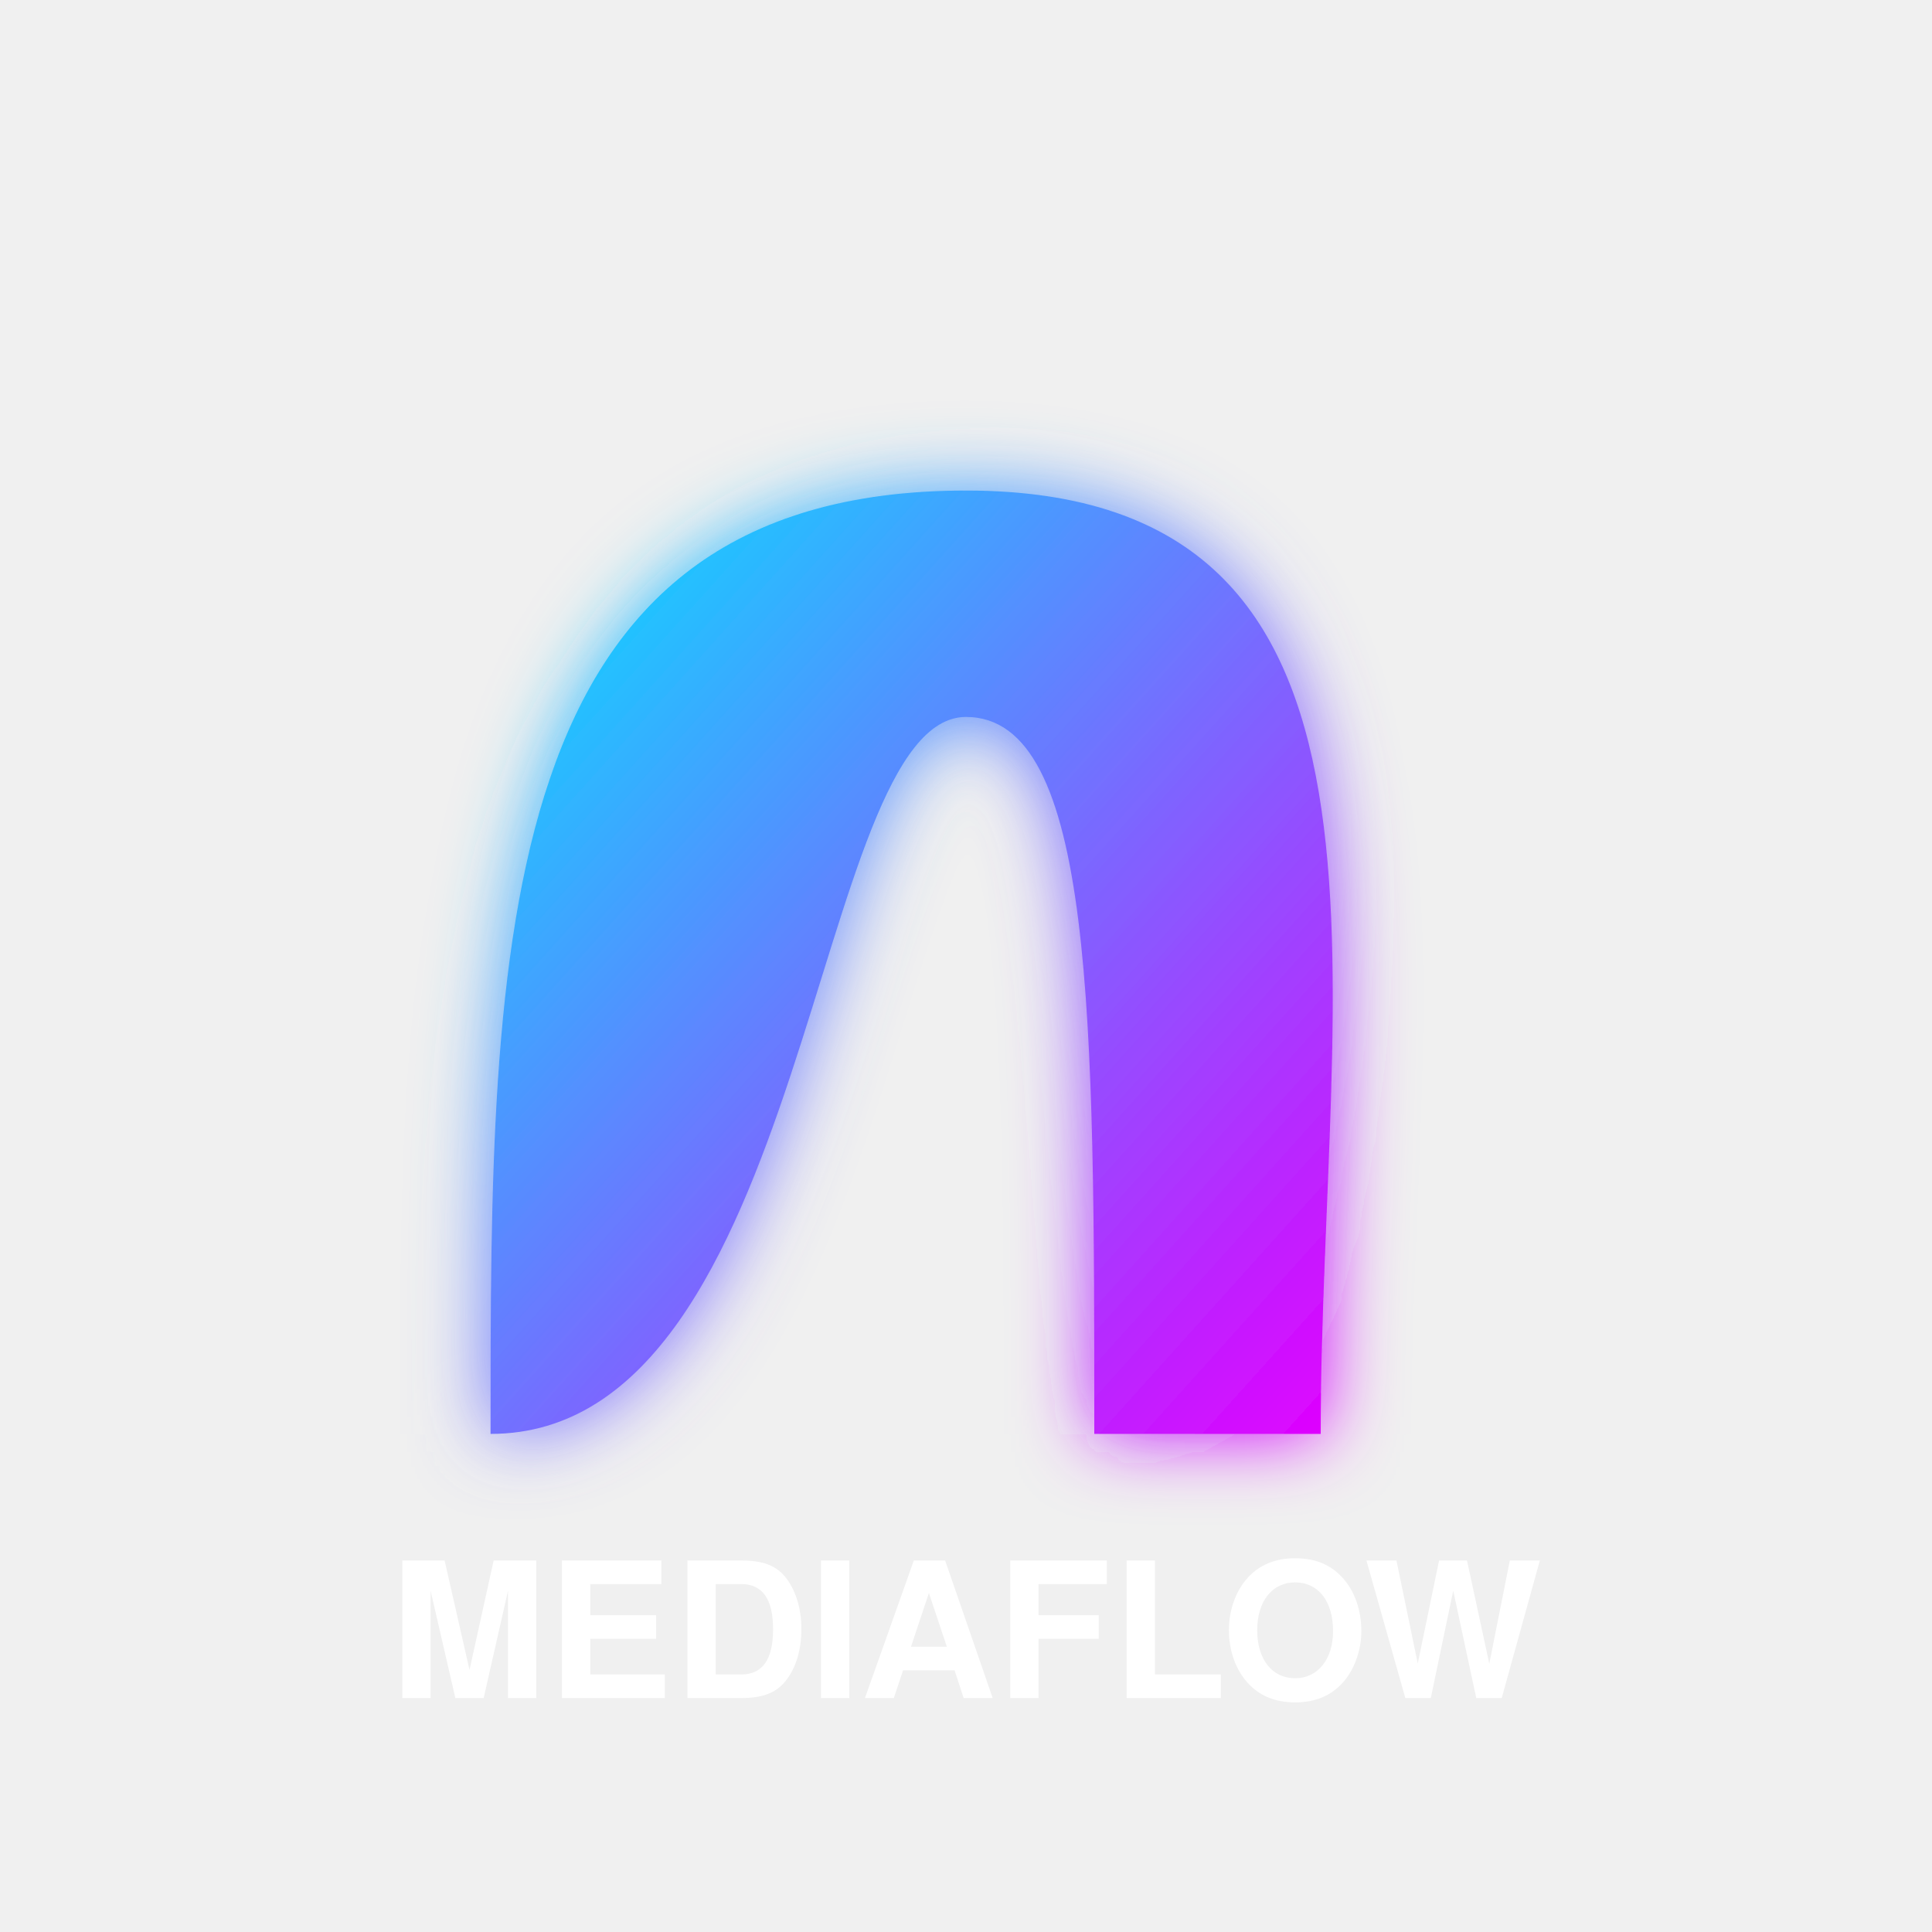
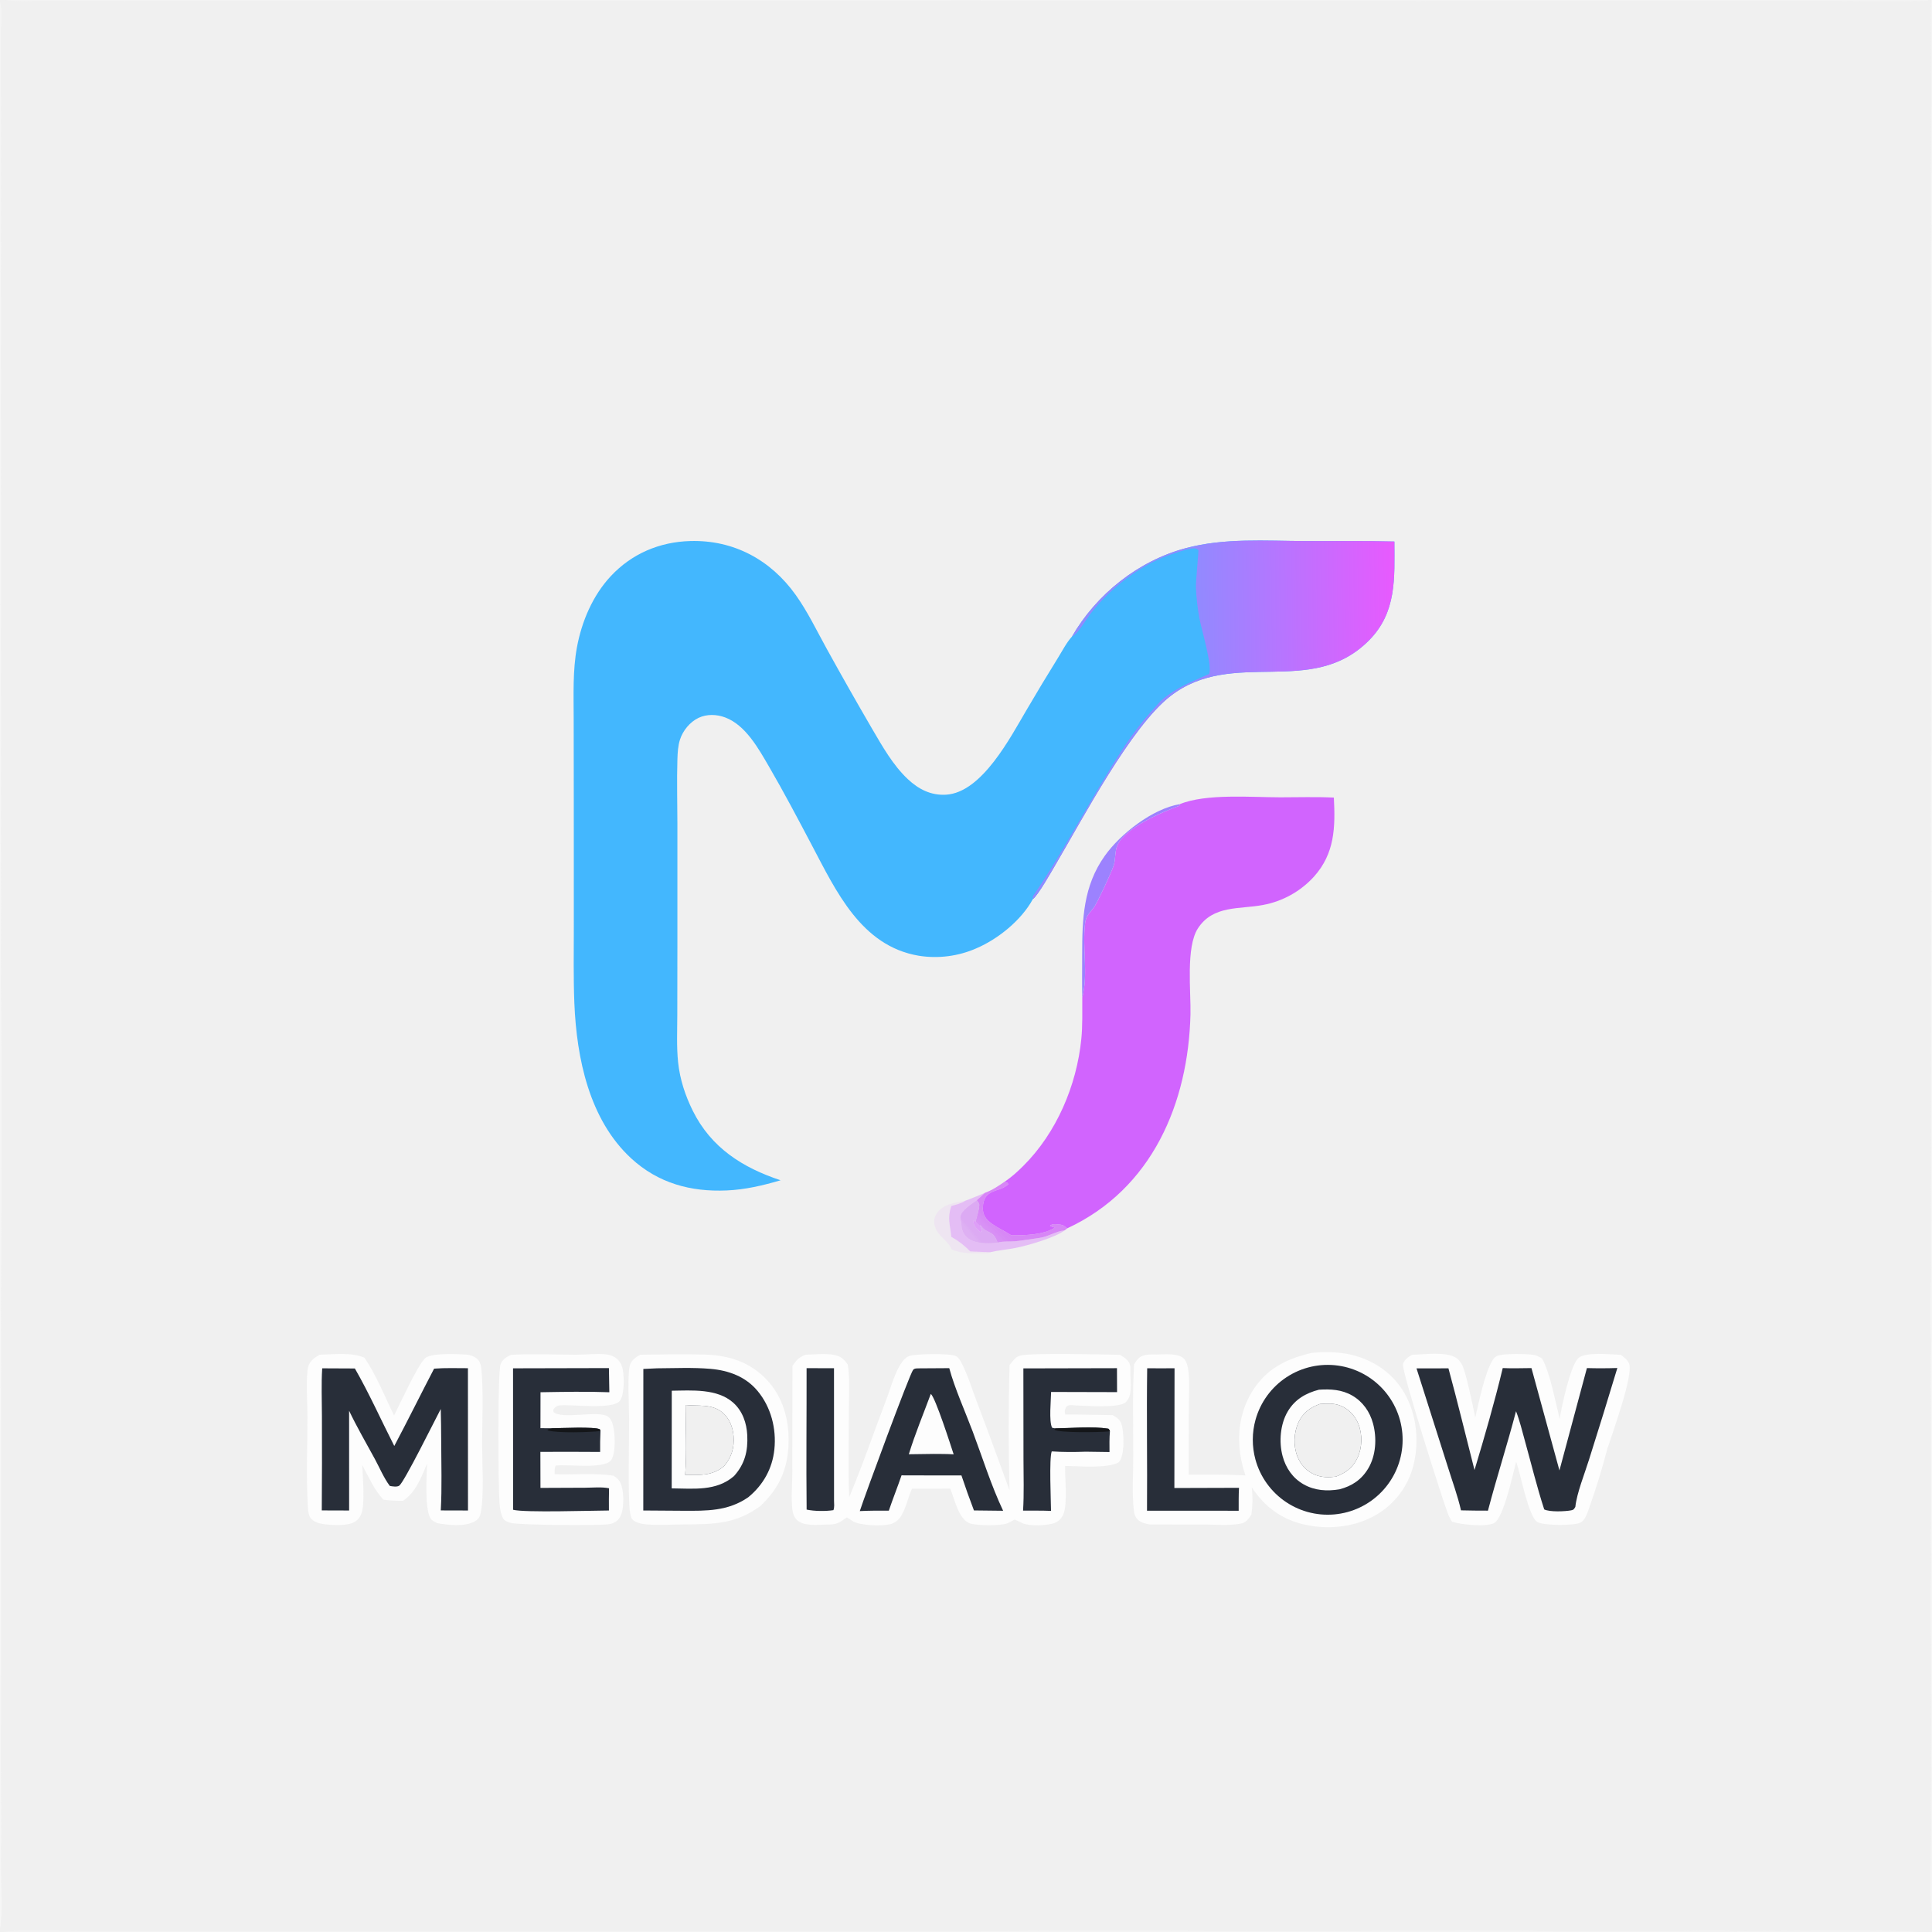
- <svg xmlns="http://www.w3.org/2000/svg" width="1024" height="1024" viewBox="0 0 1024 1024" preserveAspectRatio="xMidYMid meet">
+ <svg xmlns="http://www.w3.org/2000/svg" width="1024" height="1024">
+   <path fill="#43B7FE" d="M568.161 337.401C581.155 314.888 603.394 297.215 628.508 290.526C649.083 285.047 670.527 286.686 691.582 286.772C707.393 286.836 723.255 286.601 739.058 287.015C739.127 306.281 740.345 324.511 725.637 339.365C695.1 370.206 653.703 343.106 620.347 368.944C599.456 385.125 573.9 433.788 559.51 458.193C557.555 461.51 550.127 474.695 547.427 476.574C541.341 487.731 529.08 497.659 517.518 502.622Q515.729 503.409 513.888 504.065Q512.047 504.722 510.163 505.245Q508.28 505.769 506.364 506.156Q504.448 506.544 502.51 506.793Q500.571 507.043 498.619 507.153Q496.668 507.263 494.713 507.234Q492.759 507.204 490.812 507.035Q488.864 506.866 486.934 506.558C456.396 501.393 443.125 472.278 430.093 447.596C422.77 433.728 415.505 419.936 407.621 406.376C402.114 396.905 395.185 384.272 384.315 380.242C379.816 378.574 374.633 378.393 370.234 380.484C365.67 382.653 361.923 387.256 360.397 392.031C359.355 395.292 359.146 398.972 359.039 402.377C358.68 413.778 359.021 425.271 359.034 436.681L359.034 499.583L358.976 538.155C358.957 546.377 358.547 554.913 359.418 563.089C360.375 572.076 363.166 580.607 367.168 588.685C376.898 608.32 393.555 618.874 413.728 625.57C404.36 628.341 395.023 630.524 385.219 630.96C366.072 631.813 348.787 627.087 334.533 613.946C312.298 593.449 305.633 560.854 304.434 531.872C303.871 518.255 304.142 504.565 304.138 490.935L304.115 423.792L304.061 380.565C304.047 368.13 303.524 355.471 305.772 343.184C308.278 329.486 314.12 315.679 323.682 305.425C334.85 293.45 349.555 287.225 365.818 286.758C388.785 286.099 408.404 296.651 421.706 315.27C428.078 324.188 432.894 334.294 438.183 343.867Q450.032 365.339 462.38 386.528C467.783 395.742 473.347 405.634 481.198 412.994C486.837 418.28 493.352 421.643 501.308 421.213C520.508 420.173 535.657 390.543 544.248 376.041Q552.221 362.409 560.554 348.994C562.885 345.268 565.223 340.622 568.161 337.401Z" />
  <defs>
-     <linearGradient id="mfGradient" x1="0%" y1="0%" x2="100%" y2="100%">
-       <stop offset="0%" stop-color="#00E5FF" />
-       <stop offset="100%" stop-color="#E000FF" />
+     <linearGradient id="gradient_0" gradientUnits="userSpaceOnUse" x1="738.3" y1="321.069" x2="633.422" y2="322.433">
+       <stop offset="0" stop-color="#E75AFE" />
+       <stop offset="1" stop-color="#918AFF" />
    </linearGradient>
-     <filter id="glow" x="-50%" y="-50%" width="200%" height="200%">
-       <feGaussianBlur in="SourceGraphic" stdDeviation="20" result="blur" />
-       <feMerge>
-         <feMergeNode in="blur" />
-         <feMergeNode in="SourceGraphic" />
-       </feMerge>
-     </filter>
  </defs>
-   <path d="       M 260,760       C 260,500 260,260 512,260       C 760,260 700,520 700,760       L 580,760       C 580,540 580,380 512,380       C 430,380 430,760 260,760       Z     " fill="url(#mfGradient)" filter="url(#glow)" />
-   <text x="512" y="900" text-anchor="middle" font-family="Helvetica, Arial, sans-serif" font-weight="700" font-size="100" fill="#FFFFFF">MEDIAFLOW</text>
+   <path fill="url(#gradient_0)" d="M568.161 337.401C581.155 314.888 603.394 297.215 628.508 290.526C649.083 285.047 670.527 286.686 691.582 286.772C707.393 286.836 723.255 286.601 739.058 287.015C739.127 306.281 740.345 324.511 725.637 339.365C695.1 370.206 653.703 343.106 620.347 368.944C599.456 385.125 573.9 433.788 559.51 458.193C557.555 461.51 550.127 474.695 547.427 476.574C547.361 476.08 547.453 475.512 547.484 475.012C560.261 456.462 571.051 436.447 582.62 417.123C591.322 402.59 599.891 388.108 611.508 375.664C613.077 373.983 614.541 372.048 616.293 370.563C623.648 364.331 632.165 361.113 640.827 357.252C642.744 352.998 636.674 333.199 635.672 327.565C634.706 322.133 634.069 316.743 633.871 311.226C633.766 308.294 635.3 292.113 635.215 291.862C634.998 291.219 634.371 290.899 633.737 290.747C631.242 290.149 625.417 292.357 622.809 293.139C605.849 298.226 588.806 311.21 578.083 325.139C575.942 327.919 571.473 335.494 568.812 337.059C568.6 337.183 568.378 337.287 568.161 337.401Z" />
+   <path fill="#D062FE" fill-opacity="0.988" d="M625.341 426.212C639.237 420.499 663.32 422.59 678.57 422.599C688.006 422.606 697.553 422.278 706.975 422.738C707.78 438.479 707.501 452.303 696.412 464.654Q695.75 465.38 695.06 466.079Q694.369 466.777 693.65 467.447Q692.932 468.117 692.187 468.758Q691.442 469.398 690.671 470.008Q689.901 470.617 689.107 471.195Q688.312 471.773 687.495 472.318Q686.678 472.863 685.839 473.375Q685 473.886 684.141 474.364Q683.283 474.841 682.405 475.283Q681.528 475.725 680.633 476.13Q679.738 476.536 678.828 476.906Q677.918 477.275 676.993 477.607Q676.069 477.939 675.131 478.233Q674.194 478.528 673.246 478.784Q672.297 479.04 671.339 479.257Q670.381 479.475 669.415 479.653C656.929 482.048 643.03 479.61 634.922 492.054C628.439 502.002 631.257 525.73 630.975 537.548C629.848 584.702 610.625 630.154 565.709 651.021C565.139 650.657 564.628 650.277 564.093 649.857C563.093 649.073 561.781 649.054 560.525 648.917C559.046 648.756 557.708 648.683 556.484 649.672C557.235 650.061 557.835 650.376 558.68 650.523C558.869 650.555 559.059 650.57 559.249 650.593C552.926 654.659 543.321 654.735 536.052 654.751C532.235 652.258 527.216 650.167 523.912 647.134C521.934 645.318 520.877 643.017 520.929 640.315C521.134 629.643 529.512 632.309 534.391 627.714L534.099 626.999L532.436 626.351C535.998 624.03 539.303 621.005 542.311 618.016C559.953 600.485 570.671 575.317 573.126 550.637C573.84 543.456 573.585 536.014 573.629 528.795C576.885 515.982 573.576 502.675 575.083 489.762C575.236 488.446 575.494 486.957 576.142 485.78C577.298 483.683 579.205 482.035 580.412 479.956C582.772 475.887 588.533 463.467 590.119 459.162C591.453 455.541 590.715 451.091 592.403 447.628C596.847 438.508 615.808 430.456 625.012 427.093L625.341 426.212Z" />
+   <path fill="#FDFDFD" d="M427.122 718.026C431.849 717.91 437.342 717.248 441.961 718.107C445.639 718.792 447.21 720.219 449.304 723.223C450.502 730.374 449.941 738.205 449.939 745.465C449.935 761.455 449.412 777.593 450.086 793.563C457.336 776.312 463.411 758.344 470.116 740.852C472.31 735.129 475.865 721.111 481.844 718.721C484.782 717.547 503.919 717.183 506.689 718.775C508.328 719.716 509.118 721.39 509.946 723.019C513.109 729.241 515.258 736.484 517.753 743.025C523.688 758.582 529.348 774.188 535.047 789.829C534.542 767.837 534.465 745.482 535.091 723.493C535.987 722.387 536.882 721.206 537.886 720.197C538.737 719.342 539.559 718.839 540.725 718.499C545.987 716.964 585.388 717.907 593.623 718.079C594.934 718.871 596.408 719.811 597.458 720.93C599.024 722.598 599.252 724.174 599.097 726.374Q599.235 730.181 599.332 733.99C599.389 737.109 599.11 740.881 596.695 743.173C593.228 746.465 575.81 745.052 570.388 744.935C569.283 744.911 567.879 744.601 566.821 744.789C565.669 744.994 565.143 745.457 564.698 746.522C564.246 747.599 564.292 748.666 564.666 749.725C573.027 749.69 581.403 749.923 589.764 750.047C589.868 750.114 589.97 750.182 590.075 750.247C590.751 750.674 591.431 751.09 592.083 751.555C594.229 753.085 594.738 755.472 595.079 757.957C595.692 762.421 595.933 771.306 593.101 774.937C587.314 778.533 571.665 777.017 564.501 776.985C564.423 783.582 565.906 796.945 563.609 802.58C562.722 804.756 561.134 806.309 558.957 807.184C555.357 808.631 545.745 808.982 542.25 807.435Q539.992 806.445 537.765 805.389C536.461 806.086 535.111 806.893 533.742 807.45C530.495 808.772 517.109 808.692 513.837 807.333C507.924 804.877 505.935 794.432 503.642 788.986Q493.517 789.088 483.391 789.047C481.322 793.56 480.376 798.717 477.882 803.028C476.46 805.487 474.506 807.223 471.704 807.896C467.33 808.946 455.677 808.607 451.915 806.219Q450.379 805.26 448.875 804.251L445.973 806.214C443.209 808.092 440.755 808.02 437.524 808.077C432.872 808.158 425.634 809.053 422.153 805.379C420.809 803.959 420.214 802.035 419.98 800.133C419.194 793.763 419.974 786.387 419.942 779.91L420.031 723.971C422.013 720.975 423.673 719.184 427.122 718.026Z" />
+   <path fill="#282E39" d="M487.493 725.25L503.128 725.152C505.967 735.735 511.621 748.277 515.561 758.765C520.768 772.624 525.347 787.38 531.68 800.739L516.212 800.564Q512.701 791.356 509.581 782.008L500.125 782.021L477.839 781.964C475.7 788.241 473.214 794.391 471.097 800.681C465.953 800.637 460.85 800.664 455.709 800.905C458.367 792.673 482.081 728.402 483.957 726.073C484.769 725.065 486.303 725.324 487.493 725.25Z" />
+   <path fill="#FDFDFD" d="M493.346 738.792C495.809 740.771 503.915 766.108 505.459 770.835C501.95 770.581 498.371 770.657 494.851 770.607L481.697 770.785C484.987 759.997 489.438 749.383 493.346 738.792Z" />
+   <path fill="#282E39" d="M542.409 725.276L592.018 725.166L592.068 737.854L557.104 737.764C557.059 741.82 555.857 753.509 557.658 756.75L559.338 757.083C567.972 756.963 579.123 755.93 587.471 757.255C588.197 758.135 587.953 757.69 588.293 758.537C587.957 762.232 588.023 765.91 588.06 769.616L575.373 769.436C569.45 769.671 563.352 769.689 557.441 769.267C556.009 773 557.015 795.22 557.061 800.802C552.137 800.6 547.173 800.692 542.244 800.66C542.813 791.651 542.468 782.449 542.468 773.417L542.409 725.276Z" />
+   <path fill="#141619" d="M559.338 757.083C567.972 756.963 579.123 755.93 587.471 757.255C588.197 758.135 587.953 757.69 588.293 758.537C587.925 758.604 587.557 758.682 587.185 758.724C583.79 759.104 561.169 759.612 558.827 757.722L559.338 757.083Z" />
+   <path fill="#282E39" d="M427.508 725.158L442.036 725.185L442.056 795.386C442.091 797.04 442.346 798.882 441.723 800.418C437.558 801.047 431.645 801.005 427.529 800.118C427.26 775.143 427.558 750.138 427.508 725.158Z" />
+   <path fill="#FDFDFD" d="M695.103 717.093C701.157 716.423 708.126 716.486 714.109 717.609C725.736 719.793 736.304 726.14 742.915 736.049C750.259 747.056 752.29 761.474 749.668 774.335Q749.468 775.366 749.217 776.386Q748.966 777.406 748.665 778.412Q748.364 779.419 748.013 780.409Q747.663 781.399 747.264 782.371Q746.865 783.342 746.418 784.293Q745.972 785.244 745.479 786.172Q744.986 787.099 744.448 788.001Q743.91 788.903 743.328 789.778Q742.745 790.652 742.121 791.496Q741.496 792.341 740.831 793.154Q740.165 793.966 739.46 794.745Q738.755 795.524 738.013 796.267Q737.27 797.01 736.492 797.715Q735.714 798.42 734.902 799.086Q734.089 799.752 733.245 800.377Q732.401 801.002 731.527 801.585C720.06 809.167 705.25 811.038 691.921 808.172C679.553 805.513 670.305 798.758 663.46 788.28C664.028 793.284 663.933 797.806 663.278 802.804C662.547 803.847 661.81 804.966 660.884 805.847C660.102 806.592 659.166 807.187 658.102 807.422C652.143 808.741 645.15 808.065 639.045 808.055L609.375 807.994C606.967 807.471 604.467 807.075 602.756 805.126C601.587 803.795 601.115 802.142 600.932 800.413C599.934 790.986 600.667 780.82 600.662 771.301C600.654 755.323 600.172 739.129 601.07 723.183C601.725 722.097 602.404 721.038 603.292 720.123C605.853 717.488 609.94 717.956 613.31 717.908C617.322 717.85 625.095 717.055 627.834 720.476C629.216 722.202 629.723 725.078 629.945 727.208C630.57 733.188 630.109 739.61 630.097 745.63L630.007 781.565C640.028 781.615 650.109 781.448 660.116 781.992C659.411 780.053 658.868 778.019 658.387 776.012C655.229 762.819 656.525 748.947 663.804 737.326C671.299 725.361 681.796 720.207 695.103 717.093ZM665.401 773.541Q665.635 774.401 665.907 775.249Q666.18 776.098 666.49 776.934Q666.8 777.769 667.147 778.59Q667.494 779.411 667.878 780.215Q668.262 781.019 668.681 781.805Q669.101 782.592 669.555 783.358Q670.009 784.125 670.498 784.871Q670.986 785.616 671.507 786.339Q672.028 787.062 672.581 787.761Q673.135 788.459 673.719 789.133Q674.302 789.806 674.916 790.452Q675.53 791.099 676.172 791.717Q676.813 792.335 677.483 792.924Q678.152 793.512 678.846 794.071Q679.541 794.629 680.26 795.155Q680.979 795.682 681.721 796.175Q682.463 796.669 683.227 797.128Q683.99 797.588 684.773 798.013Q685.557 798.438 686.358 798.828Q687.16 799.218 687.978 799.571Q688.796 799.924 689.629 800.24Q690.463 800.556 691.309 800.834Q692.156 801.113 693.014 801.353Q693.872 801.593 694.74 801.794Q695.609 801.996 696.485 802.158Q697.361 802.32 698.244 802.443Q699.127 802.565 700.014 802.648Q700.901 802.731 701.791 802.775Q702.682 802.818 703.573 802.821Q704.464 802.824 705.354 802.787Q706.245 802.75 707.133 802.673Q708.021 802.597 708.904 802.48Q709.788 802.364 710.665 802.207Q711.542 802.051 712.412 801.856Q713.281 801.661 714.141 801.427Q715.001 801.192 715.85 800.92Q716.698 800.647 717.534 800.337Q718.369 800.027 719.19 799.68Q720.01 799.332 720.815 798.948Q721.619 798.564 722.405 798.145Q723.191 797.725 723.958 797.271Q724.725 796.816 725.47 796.328Q726.215 795.839 726.938 795.318Q727.661 794.797 728.36 794.243Q729.058 793.69 729.732 793.106Q730.405 792.522 731.051 791.908Q731.697 791.295 732.315 790.653Q732.933 790.01 733.522 789.341Q734.11 788.672 734.668 787.977Q735.226 787.282 735.753 786.563Q736.279 785.844 736.772 785.102Q737.266 784.36 737.725 783.596Q738.185 782.833 738.61 782.049Q739.035 781.266 739.424 780.464Q739.814 779.663 740.167 778.844Q740.52 778.026 740.836 777.193Q741.152 776.359 741.43 775.513Q741.708 774.666 741.948 773.808Q742.188 772.95 742.389 772.081Q742.59 771.213 742.752 770.337Q742.914 769.461 743.037 768.578Q743.16 767.695 743.242 766.808Q743.325 765.921 743.368 765.03Q743.411 764.14 743.414 763.249Q743.417 762.358 743.38 761.467Q743.343 760.577 743.266 759.689Q743.189 758.801 743.072 757.918Q742.955 757.034 742.799 756.157Q742.643 755.28 742.447 754.41Q742.252 753.541 742.018 752.681Q741.783 751.821 741.511 750.972Q741.238 750.124 740.928 749.289Q740.617 748.453 740.27 747.633Q739.922 746.812 739.538 746.008Q739.154 745.204 738.734 744.418Q738.314 743.631 737.859 742.865Q737.405 742.098 736.916 741.353Q736.428 740.608 735.906 739.885Q735.385 739.162 734.831 738.464Q734.278 737.765 733.694 737.092Q733.11 736.419 732.496 735.773Q731.882 735.127 731.24 734.509Q730.598 733.891 729.928 733.303Q729.259 732.714 728.564 732.156Q727.869 731.599 727.15 731.073Q726.43 730.546 725.688 730.053Q724.946 729.56 724.182 729.1Q723.419 728.641 722.635 728.216Q721.852 727.791 721.05 727.402Q720.249 727.013 719.43 726.66Q718.612 726.307 717.778 725.991Q716.945 725.676 716.098 725.398Q715.252 725.12 714.393 724.88Q713.535 724.64 712.667 724.439Q711.799 724.238 710.922 724.076Q710.046 723.914 709.163 723.792Q708.28 723.67 707.393 723.587Q706.506 723.504 705.615 723.462Q704.725 723.419 703.834 723.416Q702.943 723.413 702.052 723.45Q701.162 723.488 700.274 723.565Q699.386 723.642 698.503 723.759Q697.619 723.876 696.742 724.032Q695.865 724.189 694.995 724.384Q694.126 724.58 693.266 724.814Q692.406 725.049 691.558 725.322Q690.709 725.594 689.874 725.905Q689.039 726.216 688.218 726.563Q687.398 726.911 686.593 727.295Q685.789 727.68 685.003 728.1Q684.217 728.52 683.451 728.974Q682.684 729.429 681.939 729.918Q681.194 730.406 680.471 730.928Q679.749 731.45 679.05 732.003Q678.352 732.557 677.679 733.141Q677.006 733.725 676.36 734.339Q675.714 734.953 675.096 735.596Q674.479 736.238 673.89 736.907Q673.302 737.577 672.744 738.272Q672.186 738.967 671.66 739.686Q671.134 740.406 670.641 741.148Q670.148 741.89 669.689 742.654Q669.229 743.418 668.805 744.201Q668.38 744.985 667.991 745.786Q667.602 746.588 667.249 747.407Q666.897 748.225 666.581 749.059Q666.265 749.892 665.988 750.739Q665.71 751.586 665.47 752.444Q665.111 753.73 664.839 755.037Q664.568 756.344 664.384 757.667Q664.201 758.989 664.107 760.321Q664.013 761.653 664.009 762.988Q664.004 764.323 664.09 765.655Q664.175 766.988 664.349 768.311Q664.524 769.635 664.787 770.944Q665.051 772.253 665.401 773.541Z" />
+   <path fill="#282E39" d="M665.47 752.444Q665.71 751.586 665.988 750.739Q666.265 749.892 666.581 749.059Q666.897 748.225 667.249 747.407Q667.602 746.588 667.991 745.786Q668.38 744.985 668.805 744.201Q669.229 743.418 669.689 742.654Q670.148 741.89 670.641 741.148Q671.134 740.406 671.66 739.686Q672.186 738.967 672.744 738.272Q673.302 737.577 673.89 736.907Q674.479 736.238 675.096 735.596Q675.714 734.953 676.36 734.339Q677.006 733.725 677.679 733.141Q678.352 732.557 679.05 732.003Q679.749 731.45 680.471 730.928Q681.194 730.406 681.939 729.918Q682.684 729.429 683.451 728.974Q684.217 728.52 685.003 728.1Q685.789 727.68 686.593 727.295Q687.398 726.911 688.218 726.563Q689.039 726.216 689.874 725.905Q690.709 725.594 691.558 725.322Q692.406 725.049 693.266 724.814Q694.126 724.58 694.995 724.384Q695.865 724.189 696.742 724.032Q697.619 723.876 698.503 723.759Q699.386 723.642 700.274 723.565Q701.162 723.488 702.052 723.45Q702.943 723.413 703.834 723.416Q704.725 723.419 705.615 723.462Q706.506 723.504 707.393 723.587Q708.28 723.67 709.163 723.792Q710.046 723.914 710.922 724.076Q711.798 724.238 712.667 724.439Q713.535 724.64 714.393 724.88Q715.252 725.12 716.098 725.398Q716.945 725.676 717.778 725.991Q718.612 726.307 719.43 726.66Q720.249 727.013 721.05 727.402Q721.852 727.791 722.635 728.216Q723.419 728.641 724.182 729.1Q724.946 729.56 725.688 730.053Q726.43 730.546 727.15 731.073Q727.869 731.599 728.564 732.156Q729.259 732.714 729.928 733.303Q730.598 733.891 731.24 734.509Q731.882 735.127 732.496 735.773Q733.11 736.419 733.694 737.092Q734.278 737.765 734.831 738.464Q735.385 739.162 735.906 739.885Q736.428 740.608 736.916 741.353Q737.405 742.098 737.859 742.865Q738.314 743.631 738.734 744.418Q739.154 745.204 739.538 746.008Q739.922 746.812 740.269 747.633Q740.617 748.453 740.927 749.289Q741.238 750.124 741.511 750.972Q741.783 751.821 742.018 752.681Q742.252 753.541 742.447 754.41Q742.643 755.28 742.799 756.157Q742.955 757.034 743.072 757.918Q743.189 758.801 743.266 759.689Q743.343 760.577 743.38 761.467Q743.417 762.358 743.414 763.249Q743.411 764.14 743.368 765.03Q743.325 765.921 743.242 766.808Q743.16 767.695 743.037 768.578Q742.914 769.461 742.752 770.337Q742.59 771.213 742.389 772.081Q742.188 772.95 741.948 773.808Q741.708 774.666 741.43 775.513Q741.152 776.359 740.836 777.193Q740.52 778.026 740.167 778.844Q739.814 779.663 739.424 780.464Q739.035 781.266 738.61 782.049Q738.185 782.833 737.725 783.596Q737.266 784.36 736.772 785.102Q736.279 785.844 735.753 786.563Q735.226 787.282 734.668 787.977Q734.11 788.672 733.522 789.341Q732.933 790.01 732.315 790.653Q731.697 791.295 731.051 791.908Q730.405 792.522 729.732 793.106Q729.058 793.69 728.36 794.243Q727.661 794.797 726.938 795.318Q726.215 795.839 725.47 796.328Q724.725 796.816 723.958 797.271Q723.191 797.725 722.405 798.145Q721.619 798.564 720.815 798.948Q720.01 799.332 719.19 799.68Q718.369 800.027 717.534 800.337Q716.698 800.647 715.85 800.92Q715.001 801.192 714.141 801.427Q713.281 801.661 712.412 801.856Q711.542 802.051 710.665 802.207Q709.788 802.364 708.904 802.48Q708.021 802.597 707.133 802.673Q706.245 802.75 705.354 802.787Q704.464 802.824 703.573 802.821Q702.682 802.818 701.791 802.775Q700.901 802.732 700.014 802.649Q699.127 802.566 698.244 802.443Q697.361 802.32 696.485 802.158Q695.609 801.996 694.74 801.794Q693.872 801.593 693.014 801.353Q692.156 801.113 691.309 800.834Q690.463 800.556 689.629 800.24Q688.796 799.924 687.978 799.571Q687.16 799.218 686.358 798.828Q685.557 798.438 684.773 798.013Q683.99 797.588 683.227 797.129Q682.463 796.669 681.721 796.175Q680.979 795.682 680.26 795.155Q679.541 794.629 678.846 794.071Q678.151 793.512 677.482 792.924Q676.813 792.335 676.172 791.717Q675.53 791.099 674.916 790.452Q674.302 789.806 673.719 789.133Q673.135 788.459 672.581 787.761Q672.028 787.062 671.507 786.339Q670.986 785.616 670.498 784.871Q670.009 784.125 669.555 783.358Q669.101 782.592 668.681 781.805Q668.262 781.019 667.878 780.215Q667.494 779.411 667.147 778.59Q666.8 777.769 666.49 776.934Q666.18 776.098 665.907 775.25Q665.635 774.401 665.401 773.541Q665.051 772.253 664.787 770.944Q664.524 769.635 664.35 768.311Q664.175 766.988 664.09 765.655Q664.004 764.323 664.009 762.988Q664.013 761.653 664.107 760.321Q664.201 758.989 664.384 757.667Q664.568 756.344 664.839 755.037Q665.111 753.73 665.47 752.444ZM708.075 782.637C713.317 780.6 717.039 777.98 719.498 772.673C722.026 767.216 722.202 760.343 719.973 754.757C718.188 750.282 714.8 746.687 710.27 744.96C706.731 743.611 703.263 743.904 699.558 744.147C694.431 745.978 690.592 748.792 688.238 753.839C685.683 759.314 685.438 766.35 687.651 771.976C689.39 776.399 692.717 779.981 697.178 781.725C700.767 783.129 704.312 783.135 708.075 782.637Z" />
+   <path fill="#FDFDFD" d="M699.076 736.568C705.306 736.184 711.158 736.474 716.723 739.684C722.326 742.916 726.041 748.264 727.724 754.453C729.826 762.179 729.33 771.389 725.177 778.34C721.609 784.311 716.541 787.655 709.938 789.372C703.348 790.451 696.917 790.106 690.949 786.731C685.186 783.472 681.489 778.07 679.795 771.738C677.781 764.208 678.554 754.802 682.543 748.079C686.33 741.699 692.092 738.378 699.076 736.568ZM708.075 782.637C713.317 780.6 717.039 777.98 719.498 772.673C722.026 767.216 722.202 760.343 719.973 754.757C718.188 750.282 714.8 746.687 710.27 744.96C706.731 743.611 703.263 743.904 699.558 744.147C694.431 745.978 690.592 748.792 688.238 753.839C685.683 759.314 685.438 766.35 687.651 771.976C689.39 776.399 692.717 779.981 697.178 781.725C700.767 783.129 704.312 783.135 708.075 782.637Z" />
+   <path fill="#282E39" d="M608.034 725.199C612.864 725.294 617.704 725.215 622.535 725.2L622.442 788.683L656.698 788.579C656.448 792.604 656.558 796.693 656.527 800.728L607.939 800.72C608.144 775.55 607.673 750.367 608.034 725.199Z" />
+   <path fill="#FDFDFD" d="M781.92 751.307C783.9 743.026 786.805 728.218 790.938 721.219C791.87 719.642 792.758 718.76 794.601 718.308C798.149 717.437 809.524 717.478 813.214 718.181C814.697 718.463 816.012 719.267 817.3 720.019C821.606 727.537 824.378 743.031 826.634 752.005C827.795 745.328 832.188 724.258 836.412 719.966C840.039 716.28 854.06 717.966 859.077 718.087C860.706 719.354 862.518 720.656 863.395 722.596C866.013 728.39 854.461 759.991 851.892 767.973C849.139 778.728 845.643 789.842 841.91 800.296C841.07 802.649 839.927 806.051 837.452 807.102C833.722 808.687 818.727 808.631 814.979 806.776C810.227 804.425 805.922 781.156 803.806 775.338L803.586 774.75C803.518 775.034 803.446 775.316 803.371 775.598C801.881 781.205 796.884 804.734 791.873 807.278C787.559 809.468 774.323 808.081 769.611 806.537C768.631 805.049 767.921 803.629 767.289 801.962C764.533 794.696 742.792 726.509 743.617 723.109C744.219 720.631 746.405 719.283 748.441 718.053C754.566 717.926 766.133 716.298 771.461 719.518C773.182 720.559 774.344 722.075 775.176 723.884C777.192 728.266 780.725 745.643 781.92 751.307Z" />
+   <path fill="#282E39" d="M841.098 725.112Q849.162 725.342 857.225 725.071Q849.896 749.416 842.213 773.652C839.891 781.133 835.77 791.213 834.959 798.705C834.195 799.874 834.199 800.227 832.767 800.502C829.45 801.138 821.349 801.464 818.465 800.018C814.599 788.151 811.607 775.822 808.26 763.789C806.79 758.503 805.52 753.096 803.523 747.979C798.907 765.648 793.273 783.022 788.646 800.677Q781.501 800.69 774.359 800.518C772.622 792.86 769.789 785.204 767.446 777.684L750.782 725.279L767.704 725.243C772.573 743.125 776.929 761.184 781.521 779.142C786.899 761.371 792.145 743.153 796.485 725.105C801.523 725.357 806.662 725.132 811.71 725.115L826.539 779.356L841.098 725.112Z" />
+   <path fill="#FDFDFD" d="M208.872 750.24C212.218 743.635 221.033 724.187 225.317 719.907C228.232 716.994 242.268 717.652 246.767 717.935C249.454 718.104 252.109 718.999 253.782 721.225C255.164 723.064 255.267 726.867 255.416 729.191C256.181 741.138 255.549 753.448 255.543 765.451C255.538 774.983 256.638 792.958 254.792 801.802C254.37 803.822 253.742 805.023 251.956 806.142C246.783 809.38 237.551 808.385 231.8 807.286C230.747 806.801 229.547 806.279 228.714 805.457C224.89 801.683 226.154 781.551 226.386 775.675C223.421 782.728 220.3 791.131 213.63 795.432C210.101 795.47 206.766 795.381 203.274 794.855C198.369 789.896 195.355 782.612 192.001 776.523C192.328 783.469 192.952 790.766 192.426 797.703C192.188 800.838 191.361 804.111 188.762 806.127C184.997 809.046 175.878 808.442 171.293 807.767C168.727 807.389 165.927 806.541 164.414 804.269C163.205 802.455 163.196 798.693 163.081 796.55C162.27 781.495 162.959 766.055 162.962 750.966C162.963 745.334 162.042 729.324 163.313 724.559C164.191 721.27 166.63 719.695 169.39 718.036C176.753 717.885 186.39 716.588 193.182 719.649C199.449 728.829 203.965 740.243 208.872 750.24Z" />
+   <path fill="#282E39" d="M230.079 725.408C235.982 724.941 242.087 725.194 248.015 725.177L248.047 800.599L233.623 800.559C234.295 788.388 233.859 775.978 233.844 763.781Q233.819 755.287 233.609 746.796C230.297 753.086 214.41 785.197 211.659 787.393C210.572 788.262 207.874 787.829 206.595 787.563C203.417 783.314 201.197 777.94 198.66 773.264C194.069 764.802 189.172 756.416 185.033 747.724L185.045 800.6L170.55 800.553Q170.731 775.53 170.628 750.507C170.623 742.138 170.25 733.587 170.774 725.238Q179.431 725.326 188.089 725.318C195.676 738.51 202.055 752.82 208.976 766.404C216.175 752.837 222.975 739.031 230.079 725.408Z" />
+   <path fill="#FDFDFD" d="M339.345 718.031C350.765 717.891 362.289 717.641 373.702 717.963C386.386 718.322 397.708 722.016 406.527 731.444C415.159 740.672 418.398 753.023 417.947 765.447C417.459 778.874 412.78 789.054 403.035 798.19C389.849 807.991 377.84 807.855 362.05 807.988C355.809 808.04 349.325 808.48 343.106 808.005C340.828 807.831 336.206 807.13 334.886 804.888C333.789 803.023 333.562 798.511 333.481 796.292C332.948 781.567 333.465 766.631 333.437 751.881C333.425 745.716 332.517 728.947 333.752 724.025C334.502 721.037 336.801 719.455 339.345 718.031ZM363.159 781.699C370.849 781.832 377.377 782.346 383.735 777.129C387.688 772.494 389.298 767.319 388.806 761.196C388.418 756.377 386.559 751.574 382.714 748.48C377.129 743.986 369.932 745.375 363.377 744.664C363.383 756.855 364.1 769.579 363.159 781.699Z" />
+   <path fill="#282E39" d="M348.266 725.23C357.601 725.178 367.18 724.72 376.481 725.512C386.185 726.339 395.234 729.618 401.584 737.292C408.67 745.855 411.582 757.267 410.431 768.237C409.359 778.451 404.493 787.088 396.609 793.561C385.86 801.019 374.43 800.8 361.831 800.736L340.955 800.592L340.985 725.566L348.266 725.23ZM363.159 781.699C370.849 781.832 377.377 782.346 383.735 777.129C387.688 772.494 389.298 767.319 388.806 761.196C388.418 756.377 386.559 751.574 382.714 748.48C377.129 743.986 369.932 745.375 363.377 744.664C363.383 756.855 364.1 769.579 363.159 781.699Z" />
+   <path fill="#FDFDFD" d="M356.053 737.112C366.665 736.972 380.186 735.864 388.686 743.505C393.58 747.906 395.741 754.247 396.064 760.681C396.483 769.047 394.785 775.963 389.053 782.33C379.704 790.504 367.544 788.965 356.017 788.867L356.053 737.112ZM363.159 781.699C370.849 781.832 377.377 782.346 383.735 777.129C387.688 772.494 389.298 767.319 388.806 761.196C388.418 756.377 386.559 751.574 382.714 748.48C377.129 743.986 369.932 745.375 363.377 744.664C363.383 756.855 364.1 769.579 363.159 781.699Z" />
+   <path fill="#FDFDFD" d="M270.906 718.087C282.264 717.439 293.949 718.019 305.344 718.03C310.418 718.035 316.018 717.327 321.007 717.83C322.823 718.013 324.655 718.552 326.18 719.575C328.448 721.098 329.643 723.464 330.127 726.098C330.836 729.958 331.023 739.545 328.444 742.577C324.487 747.229 303.185 744.287 296.807 744.874C294.953 745.045 294.392 745.688 293.215 747.069L293.411 748.421C297.685 752.459 317.153 747.404 322.129 750.752C323.621 751.755 324.41 753.647 324.864 755.315C326.025 759.585 326.515 770.11 323.96 773.806C320.428 778.916 300.754 775.922 294.508 776.799C293.802 778.11 294.011 779.865 293.993 781.351C304.306 781.754 315.081 780.565 325.277 782.18C326.286 782.907 327.292 783.614 328.049 784.623C330.712 788.179 330.686 796.175 329.885 800.407C329.404 802.945 328.319 805.396 326.005 806.748C324.849 807.424 323.474 807.783 322.151 807.929C315.968 808.608 275.072 808.406 270.575 807.122C269.168 806.721 267.322 806.057 266.611 804.713C265.42 802.462 264.98 799.408 264.77 796.893C264.053 788.285 263.69 727.283 265.344 722.989C266.268 720.589 268.64 719.019 270.906 718.087Z" />
+   <path fill="#282E39" d="M271.922 725.237L322.741 725.116L322.964 737.919C310.865 737.466 298.588 737.715 286.48 737.917L286.452 756.964L292.623 757.016C296.906 756.99 315.305 756.097 317.924 757.571L318.265 758.481C318.069 762.183 318.051 765.859 318.083 769.566Q302.248 769.447 286.413 769.529L286.459 788.62L310.201 788.522C314.157 788.51 318.955 788.014 322.803 788.818Q322.676 794.708 322.738 800.599C313.885 800.633 277.904 801.802 271.956 800.21L271.922 725.237Z" />
+   <path fill="#141619" d="M292.623 757.016C296.906 756.99 315.305 756.097 317.924 757.571L318.265 758.481C312.556 759.174 295.265 759.665 290.32 758.148L290.256 757.662L292.623 757.016Z" />
+   <path fill="#9C82FE" d="M573.629 528.795C573.466 521.196 573.578 513.566 573.577 505.962C573.572 487.004 574.149 469.711 585.531 453.642C593.813 441.95 610.899 428.608 625.341 426.212L625.012 427.093C615.808 430.456 596.847 438.508 592.403 447.628C590.715 451.091 591.453 455.541 590.119 459.162C588.533 463.467 582.772 475.887 580.412 479.956C579.205 482.035 577.298 483.683 576.142 485.78C575.494 486.957 575.236 488.446 575.083 489.762C573.576 502.675 576.885 515.982 573.629 528.795Z" />
+   <path fill="#D062FE" fill-opacity="0.357" d="M511.638 636.408C515.149 635.143 518.573 633.672 522.011 632.224C520.587 633.53 519.193 634.934 517.703 636.159C515.06 638.163 509.338 641.412 508.962 645.084C508.884 645.84 509.207 646.778 509.363 647.515C509.51 648.207 509.536 648.846 509.585 649.548C509.759 652.063 510.73 654.278 512.651 655.951C516.387 659.205 522.966 659.235 527.632 658.783C527.997 658.748 528.359 658.677 528.721 658.616C531.975 657.714 534.931 658.218 538.234 657.88C542.508 657.442 546.756 656.697 551.01 656.101C555.676 655.447 559.733 652.539 564.307 652.108C559.282 655.967 544.932 660.098 538.495 661.389C533.97 662.296 529.34 662.645 524.847 663.705Q519.561 663.546 514.279 663.297C511.129 660.128 508.092 657.722 504.191 655.528C503.597 648.838 502.006 645.896 504.187 639.215C506.733 638.468 509.417 637.902 511.638 636.408Z" />
+   <defs>
+     <linearGradient id="gradient_1" gradientUnits="userSpaceOnUse" x1="521.101" y1="651.622" x2="526.398" y2="646.356">
+       <stop offset="0" stop-color="#CA5EF7" stop-opacity="0.627" />
+       <stop offset="1" stop-color="#CD5BF8" stop-opacity="0.714" />
+     </linearGradient>
+   </defs>
+   <path fill="url(#gradient_1)" d="M522.011 632.224C525.813 630.884 529.139 628.621 532.436 626.351L534.099 626.999L534.391 627.714C529.512 632.309 521.134 629.643 520.929 640.315C520.877 643.017 521.934 645.318 523.912 647.134C527.216 650.167 532.235 652.258 536.052 654.751C543.321 654.735 552.926 654.659 559.249 650.593C559.059 650.57 558.869 650.555 558.68 650.523C557.835 650.376 557.235 650.061 556.484 649.672C557.708 648.683 559.046 648.756 560.525 648.917C561.781 649.054 563.093 649.073 564.093 649.857C564.628 650.277 565.139 650.657 565.709 651.021L564.307 652.108C559.733 652.539 555.676 655.447 551.01 656.101C546.756 656.697 542.508 657.442 538.234 657.88C534.931 658.218 531.975 657.714 528.721 658.616C526.264 651.287 523.229 654.616 519.701 649.423L519.2 649.65L517.063 647.5C517.68 644.834 518.951 641.415 519.039 638.749C519.076 637.649 518.362 636.954 517.703 636.159C519.193 634.934 520.587 633.53 522.011 632.224Z" />
+   <defs>
+     <linearGradient id="gradient_2" gradientUnits="userSpaceOnUse" x1="513.311" y1="652.574" x2="514.738" y2="651.385">
+       <stop offset="0" stop-color="#C865F6" stop-opacity="0.459" />
+       <stop offset="1" stop-color="#C863F6" stop-opacity="0.494" />
+     </linearGradient>
+   </defs>
+   <path fill="url(#gradient_2)" d="M517.703 636.159C518.362 636.954 519.076 637.649 519.039 638.749C518.951 641.415 517.68 644.834 517.063 647.5L516.009 646.777C515.763 648.119 516.209 649.141 516.983 650.244C517.809 651.421 518.715 652.283 519.848 653.153L520.182 652.242L520.641 653.217L520.614 653.275C520.581 653.098 520.554 652.919 520.514 652.743C520.31 651.825 520.416 652.251 520.021 651.401C519.669 650.645 519.67 650.238 519.701 649.423C523.229 654.616 526.264 651.287 528.721 658.616C528.359 658.677 527.997 658.748 527.632 658.783C522.966 659.235 516.387 659.205 512.651 655.951C510.73 654.278 509.759 652.063 509.585 649.548C509.536 648.846 509.51 648.207 509.363 647.515C509.207 646.778 508.884 645.84 508.962 645.084C509.338 641.412 515.06 638.163 517.703 636.159Z" />
+   <path fill="#D062FE" fill-opacity="0.078" d="M524.847 663.705L523.992 664.203C518.191 664.366 509.68 664.828 504.328 662.154C502.345 657.127 496.739 655.357 495.343 649.35C494.835 647.163 495.239 644.919 496.529 643.069C499.834 638.329 506.35 637.233 511.638 636.408C509.417 637.902 506.733 638.468 504.187 639.215C502.006 645.896 503.597 648.838 504.191 655.528C508.092 657.722 511.129 660.128 514.279 663.297Q519.561 663.545 524.847 663.705Z" />
+   <path fill="#D062FE" fill-opacity="0.576" d="M519.701 649.423C519.67 650.238 519.669 650.645 520.021 651.401C520.416 652.251 520.31 651.825 520.514 652.743C520.554 652.919 520.581 653.098 520.614 653.275L520.641 653.217L520.182 652.242L519.848 653.153C518.715 652.283 517.809 651.421 516.983 650.244C516.209 649.141 515.763 648.119 516.009 646.777L517.063 647.5L519.2 649.65L519.701 649.423Z" />
+   <path fill="#FDFDFD" fill-opacity="0.282" d="M54 0L504.012 0L504 0.526L54 0.588L54 0Z" />
+   <path fill="#FDFDFD" fill-opacity="0.302" d="M520.184 1023.57C577.026 1022.9 633.926 1023.5 690.776 1023.5C734.705 1023.49 778.798 1022.67 822.712 1023.51L822.582 1024L520.082 1024L520.184 1023.57Z" />
+   <path fill="#FDFDFD" fill-opacity="0.294" d="M148.291 1023.49L438.215 1023.48L438.082 1024L148.418 1024L148.291 1023.49Z" />
+   <path fill="#FDFDFD" fill-opacity="0.271" d="M750.731 0L1022.23 0C1021.6 0.364 1021.13 0.526 1020.4 0.543C999.402 1.016 978.257 0.49 957.25 0.496L821.208 0.515C797.669 0.524 774.079 0.219 750.546 0.611L750.731 0Z" />
+   <path fill="#FDFDFD" fill-opacity="0.29" d="M520.192 0L750.731 0L750.546 0.611C723.562 0.09 696.492 0.502 669.5 0.506L520.028 0.49L520.192 0Z" />
+   <path fill="#FDFDFD" fill-opacity="0.424" d="M0 520.189L0.465 520.034C1.192 578.156 0.831 636.427 0.507 694.555L0 694.731L0 520.189Z" />
+   <path fill="#FDFDFD" fill-opacity="0.271" d="M1.84 1024C8.218 1022.33 37.224 1023.48 46.208 1023.5L148.291 1023.49L148.418 1024L1.84 1024Z" />
+   <path fill="#FDFDFD" fill-opacity="0.467" d="M1023.44 472.5L1024 472.5L1024 584L1023.49 584L1023.44 472.5Z" />
+   <path fill="#FDFDFD" fill-opacity="0.341" d="M0 16.5L0.507 16.5L0.584 127.999L0 128L0 16.5Z" />
+   <path fill="#FDFDFD" fill-opacity="0.396" d="M0 144.134L0.561 143.999L0.574 247.5L0 247.5L0 144.134Z" />
+   <path fill="#FDFDFD" fill-opacity="0.463" d="M0 752.731L0.594 752.544L0.577 848.045L0 848.231L0 752.731Z" />
+   <path fill="#FDFDFD" fill-opacity="0.278" d="M822.712 1023.51L888.531 1023.49C897.906 1023.5 910.393 1022.53 919.355 1023.65L919.418 1024L822.582 1024L822.712 1023.51Z" />
+   <path fill="#FDFDFD" fill-opacity="0.267" d="M919.355 1023.65C930.491 1023.35 1011.59 1022.58 1016.1 1024L919.418 1024L919.355 1023.65Z" />
+   <path fill="#FDFDFD" fill-opacity="0.412" d="M0 320.5L0.558 320.5L0.568 392.497L0 392.626L0 320.5Z" />
+   <path fill="#FDFDFD" fill-opacity="0.447" d="M1023.55 271.696L1024 271.582L1024 335.952L1023.5 335.849C1023 328.069 1023.43 320.004 1023.43 312.198C1023.42 298.702 1023.23 285.188 1023.55 271.696Z" />
+   <path fill="#FDFDFD" fill-opacity="0.435" d="M1023.45 400.015L1024 400.015L1024 463.482L1023.44 463.419C1023.18 442.299 1023.43 421.139 1023.45 400.015Z" />
+   <path fill="#FDFDFD" fill-opacity="0.412" d="M1023.5 335.849L1024 335.952L1024 400.015L1023.45 400.015L1023.5 335.849Z" />
+   <path fill="#FDFDFD" fill-opacity="0.282" d="M438.215 1023.48L503.913 1023.51L503.978 1024L438.082 1024L438.215 1023.48Z" />
+   <path fill="#FDFDFD" fill-opacity="0.502" d="M1023.44 767L1024 767L1024 823.918L1023.52 823.796C1023.05 817.567 1023.41 811.039 1023.4 804.78L1023.44 767Z" />
+   <path fill="#FDFDFD" fill-opacity="0.471" d="M1023.42 183.994L1024 183.994L1024 240.5L1023.43 240.5L1023.42 183.994Z" />
+   <path fill="#FDFDFD" fill-opacity="0.318" d="M1023.49 0L1024 0L1024 56.582L1023.5 56.683L1023.42 21.694C1023.41 14.494 1023.14 7.189 1023.49 0Z" />
+   <path fill="#FDFDFD" fill-opacity="0.4" d="M0 263.905L0.558 264.001L0.558 320.5L0 320.5L0 263.905Z" />
+   <path fill="#FDFDFD" fill-opacity="0.4" d="M0 392.626L0.568 392.497L0.548 447.002L0 447.103L0 392.626Z" />
+   <path fill="#FDFDFD" fill-opacity="0.408" d="M0 888.278L0.563 888.46L0.566 939.5L0 939.5L0 888.278Z" />
+   <path fill="#FDFDFD" fill-opacity="0.451" d="M1023.49 127.783L1024 127.918L1024 175.987L1023.43 175.987C1023.43 159.93 1023.18 143.835 1023.49 127.783Z" />
+   <path fill="#FDFDFD" fill-opacity="0.455" d="M1023.52 823.796L1024 823.918L1024 871.451L1023.47 871.343C1022.85 855.619 1023.32 839.534 1023.52 823.796Z" />
+   <path fill="#FDFDFD" fill-opacity="0.42" d="M0 456.269L0.544 456.456Q0.65 480.212 0.498 503.967L0 503.795L0 456.269Z" />
+   <path fill="#FDFDFD" fill-opacity="0.243" d="M2.741 0L54 0L54 0.588Q37.644 0.467 21.287 0.556C15.308 0.558 8.619 1.081 2.741 0Z" />
+   <path fill="#FDFDFD" fill-opacity="0.459" d="M0 694.731L0.507 694.555C0.535 708.198 0.71 721.858 0.584 735.5L0 735.5L0 694.731Z" />
+   <path fill="#FDFDFD" fill-opacity="0.467" d="M1023.48 671.782L1024 671.918L1024 710.918L1023.49 710.769C1022.57 699.136 1023.34 683.82 1023.48 671.782Z" />
+   <path fill="#FDFDFD" fill-opacity="0.443" d="M0 848.231L0.577 848.045L0.563 888.46L0 888.278L0 848.231Z" />
+   <path fill="#FDFDFD" fill-opacity="0.373" d="M1023.44 974L1024 974L1024 1013.74C1022.35 1007.51 1023.42 982.057 1023.44 974Z" />
+   <path fill="#FDFDFD" fill-opacity="0.408" d="M1023.5 56.683L1024 56.582L1024 91.5L1023.4 91.5L1023.5 56.683Z" />
+   <path fill="#FDFDFD" fill-opacity="0.561" d="M1023.49 710.769L1024 710.918L1024 744L1023.39 744C1023.39 732.934 1023.2 721.83 1023.49 710.769Z" />
+   <path fill="#FDFDFD" fill-opacity="0.431" d="M1023.43 240.5L1024 240.5L1024 271.582L1023.55 271.696Q1023.37 256.099 1023.43 240.5Z" />
+   <path fill="#FDFDFD" fill-opacity="0.427" d="M1023.49 943.785L1024 943.918L1024 974L1023.44 974C1023.56 963.929 1023.27 953.858 1023.49 943.785Z" />
+   <path fill="#FDFDFD" fill-opacity="0.447" d="M1023.4 91.5L1024 91.5L1024 119.503L1023.45 119.517L1023.4 91.5Z" />
+   <path fill="#FDFDFD" fill-opacity="0.439" d="M0 991.167L0.567 991.004C0.572 999.165 1.588 1014.89 0 1022.18L0 991.167Z" />
+   <path fill="#FDFDFD" fill-opacity="0.49" d="M1023.47 871.343L1024 871.451L1024 897.582L1023.44 897.735C1023.53 888.938 1023.36 880.142 1023.47 871.343Z" />
+   <path fill="#FDFDFD" fill-opacity="0.439" d="M1023.43 647L1024 647L1024 671.918L1023.48 671.782C1023.28 663.537 1023.44 655.25 1023.43 647Z" />
+   <path fill="#FDFDFD" fill-opacity="0.537" d="M1023.39 744L1024 744L1024 767L1023.44 767L1023.39 744Z" />
+   <path fill="#FDFDFD" fill-opacity="0.439" d="M1023.49 584L1024 584L1024 608.08L1023.5 608.209Q1023.35 596.105 1023.49 584Z" />
+   <path fill="#FDFDFD" fill-opacity="0.455" d="M1023.53 623.722L1024 623.582L1024 647L1023.43 647C1023.41 639.272 1023.13 631.435 1023.53 623.722Z" />
+   <path fill="#FDFDFD" fill-opacity="0.412" d="M0 955.269L0.597 955.455L0.577 976.544L0 976.731L0 955.269Z" />
+   <path fill="#FDFDFD" fill-opacity="0.502" d="M0 735.5L0.584 735.5L0.594 752.544L0 752.731L0 735.5Z" />
+   <path fill="#FDFDFD" fill-opacity="0.412" d="M0 247.5L0.574 247.5L0.558 264.001L0 263.905L0 247.5Z" />
+   <path fill="#FDFDFD" fill-opacity="0.396" d="M0 939.5L0.566 939.5C0.563 944.814 0.472 950.143 0.597 955.455L0 955.269L0 939.5Z" />
+   <path fill="#FDFDFD" fill-opacity="0.494" d="M1023.5 608.209L1024 608.08L1024 623.582L1023.53 623.722Q1023.34 615.966 1023.5 608.209Z" />
+   <path fill="#FDFDFD" fill-opacity="0.408" d="M0 128L0.584 127.999Q0.513 135.999 0.561 143.999L0 144.134L0 128Z" />
+   <path fill="#FDFDFD" fill-opacity="0.408" d="M1023.5 912.184L1024 912.082L1024 927.53L1023.47 927.618Q1023.36 919.901 1023.5 912.184Z" />
+   <path fill="#FDFDFD" fill-opacity="0.369" d="M0 503.795L0.498 503.967C0.511 509.317 0.623 514.687 0.465 520.034L0 520.189L0 503.795Z" />
+   <path fill="#FDFDFD" fill-opacity="0.329" d="M0 1.247C1.461 5.654 0.618 11.874 0.507 16.5L0 16.5L0 1.247Z" />
+   <path fill="#FDFDFD" fill-opacity="0.384" d="M1023.44 897.735L1024 897.582L1024 912.082L1023.5 912.184Q1023.36 904.96 1023.44 897.735Z" />
+   <path fill="#FDFDFD" fill-opacity="0.271" d="M503.913 1023.51C509.332 1023.5 514.766 1023.4 520.184 1023.57L520.082 1024L503.978 1024L503.913 1023.51Z" />
+   <path fill="#FDFDFD" fill-opacity="0.224" d="M504.012 0L520.192 0L520.028 0.49L504 0.526L504.012 0Z" />
+   <path fill="#FDFDFD" fill-opacity="0.376" d="M0 976.731L0.577 976.544L0.567 991.004L0 991.167L0 976.731Z" />
+   <path fill="#FDFDFD" fill-opacity="0.455" d="M0 447.103L0.548 447.002L0.544 456.456L0 456.269L0 447.103Z" />
+   <path fill="#FDFDFD" fill-opacity="0.482" d="M1023.44 463.419L1024 463.482L1024 472.5L1023.44 472.5L1023.44 463.419Z" />
+   <path fill="#FDFDFD" fill-opacity="0.463" d="M1023.47 927.618L1024 927.53L1024 936.046L1023.48 936.152C1023.42 933.311 1023.47 930.459 1023.47 927.618Z" />
+   <path fill="#FDFDFD" fill-opacity="0.4" d="M1023.45 119.517L1024 119.503L1024 127.918L1023.49 127.783L1023.45 119.517Z" />
+   <path fill="#FDFDFD" fill-opacity="0.506" d="M1023.43 175.987L1024 175.987L1024 183.994L1023.42 183.994L1023.43 175.987Z" />
+   <path fill="#FDFDFD" fill-opacity="0.408" d="M1023.48 936.152L1024 936.046L1024 943.918L1023.49 943.785C1023.41 941.252 1023.48 938.688 1023.48 936.152Z" />
</svg>
